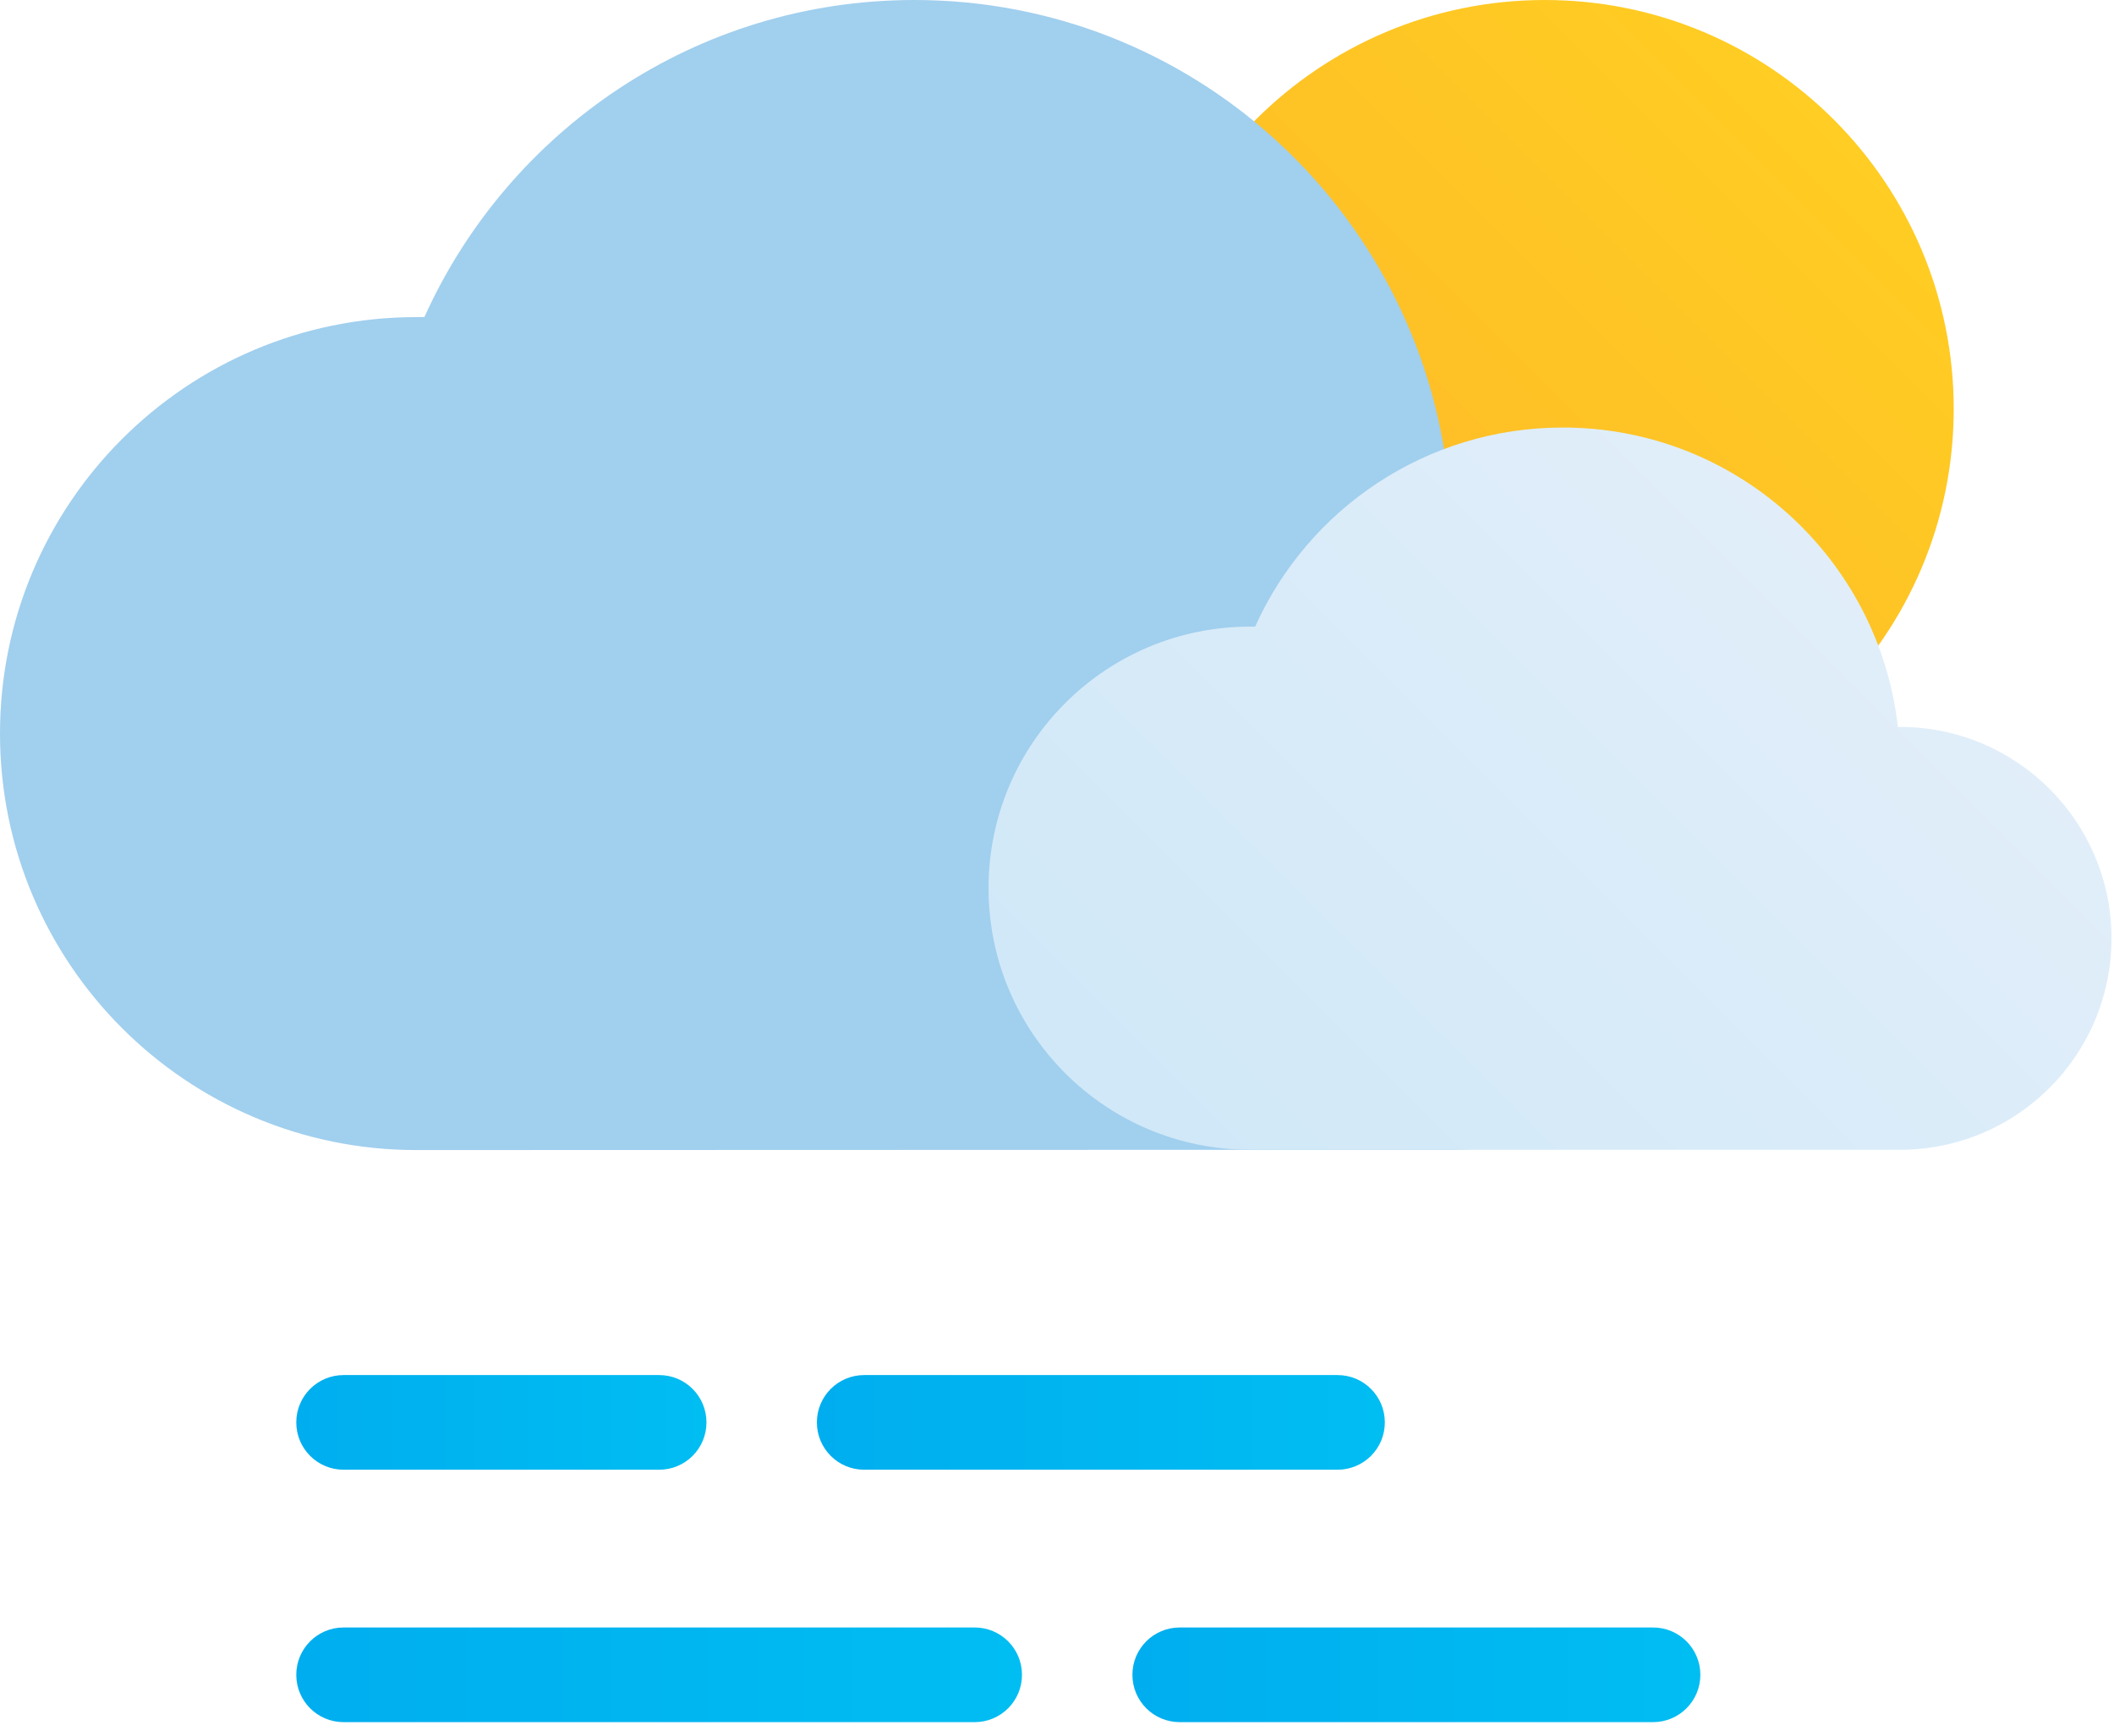
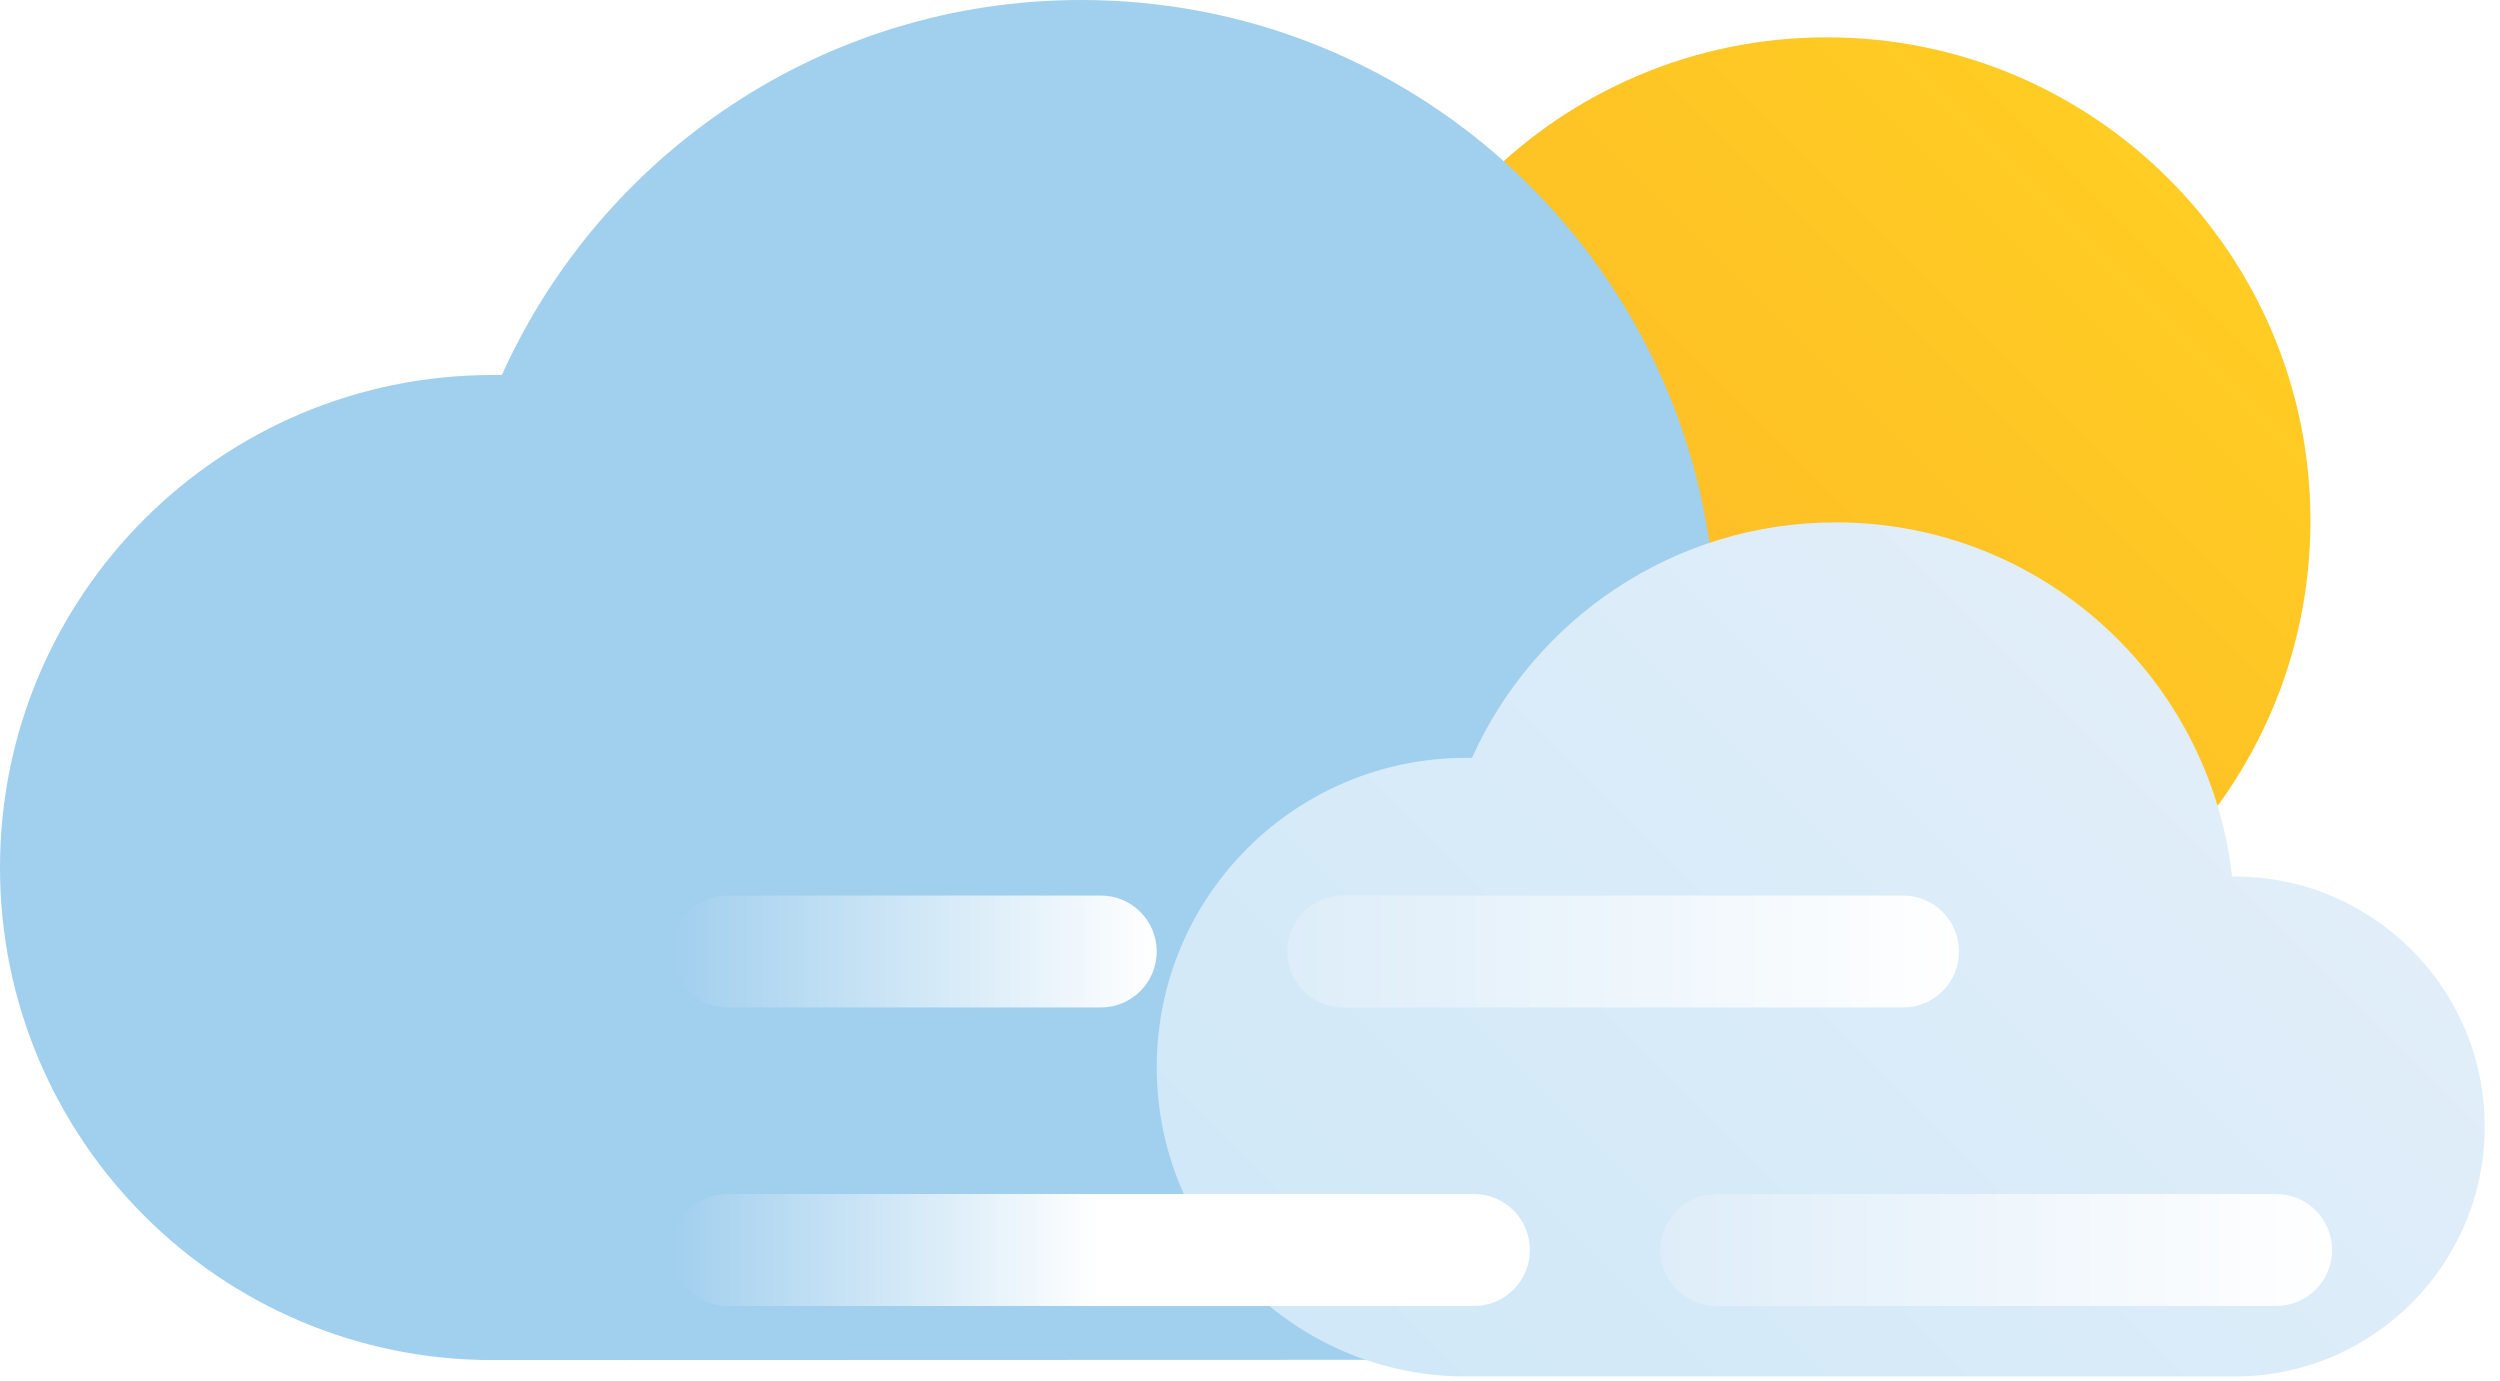
- <svg xmlns="http://www.w3.org/2000/svg" width="67" height="55" viewBox="0 0 67 55" fill="none">
-   <path d="M48.96 25.92C56.118 25.92 61.92 20.118 61.92 12.96C61.92 5.802 56.118 0 48.96 0C41.802 0 36 5.802 36 12.96C36 20.118 41.802 25.92 48.96 25.92Z" fill="url(#paint0_linear_2_412)" />
+ <svg xmlns="http://www.w3.org/2000/svg" width="67" height="37" viewBox="0 0 67 37" fill="none">
+   <path d="M48.96 26.92C56.118 26.92 61.92 21.118 61.92 13.96C61.92 6.802 56.118 1 48.96 1C41.802 1 36 6.802 36 13.96C36 21.118 41.802 26.92 48.96 26.92Z" fill="url(#paint0_linear_2_375)" />
  <path d="M46 36.44C51.89 36.44 56.66 31.67 56.66 25.78C56.66 19.89 51.89 15.12 46 15.12C45.96 15.12 45.93 15.12 45.89 15.12C44.94 6.62 37.73 0 28.98 0C22.06 0 16.12 4.13 13.45 10.05C13.37 10.05 13.28 10.05 13.2 10.05C5.91 10.05 0 15.96 0 23.25C0 30.54 5.91 36.45 13.2 36.45" fill="#A1CFEE" />
-   <path d="M60.22 36.44C63.92 36.44 66.92 33.44 66.92 29.74C66.92 26.04 63.92 23.04 60.22 23.04C60.2 23.04 60.17 23.04 60.15 23.04C59.55 17.7 55.03 13.55 49.53 13.55C45.19 13.55 41.45 16.14 39.78 19.86C39.73 19.86 39.67 19.86 39.62 19.86C35.04 19.86 31.33 23.57 31.33 28.15C31.33 32.73 35.04 36.44 39.62 36.44" fill="url(#paint1_linear_2_412)" />
-   <path d="M20.89 46.581H10.89C10.06 46.581 9.39 45.911 9.39 45.081C9.39 44.251 10.06 43.581 10.89 43.581H20.89C21.72 43.581 22.39 44.251 22.39 45.081C22.39 45.911 21.72 46.581 20.89 46.581Z" fill="url(#paint2_linear_2_412)" />
-   <path d="M42.39 46.581H27.39C26.56 46.581 25.89 45.911 25.89 45.081C25.89 44.251 26.56 43.581 27.39 43.581H42.39C43.22 43.581 43.89 44.251 43.89 45.081C43.89 45.911 43.22 46.581 42.39 46.581Z" fill="url(#paint3_linear_2_412)" />
-   <path d="M30.89 54.581H10.89C10.06 54.581 9.39 53.911 9.39 53.081C9.39 52.251 10.06 51.581 10.89 51.581H30.89C31.72 51.581 32.39 52.251 32.39 53.081C32.39 53.911 31.72 54.581 30.89 54.581Z" fill="url(#paint4_linear_2_412)" />
-   <path d="M52.39 54.581H37.39C36.56 54.581 35.89 53.911 35.89 53.081C35.89 52.251 36.56 51.581 37.39 51.581H52.39C53.22 51.581 53.89 52.251 53.89 53.081C53.89 53.911 53.22 54.581 52.39 54.581Z" fill="url(#paint5_linear_2_412)" />
+   <path d="M59.89 36.89C63.59 36.89 66.59 33.89 66.59 30.19C66.59 26.49 63.59 23.49 59.89 23.49C59.87 23.49 59.84 23.49 59.82 23.49C59.22 18.15 54.7 14 49.2 14C44.86 14 41.12 16.59 39.45 20.31C39.4 20.31 39.34 20.31 39.29 20.31C34.71 20.31 31 24.02 31 28.6C31 33.18 34.71 36.89 39.29 36.89" fill="url(#paint1_linear_2_375)" />
+   <path d="M29.5 27H19.5C18.67 27 18 26.33 18 25.5C18 24.67 18.67 24 19.5 24H29.5C30.33 24 31 24.67 31 25.5C31 26.33 30.33 27 29.5 27Z" fill="url(#paint2_linear_2_375)" />
+   <path d="M51 27H36C35.17 27 34.5 26.33 34.5 25.5C34.5 24.67 35.17 24 36 24H51C51.83 24 52.5 24.67 52.5 25.5C52.5 26.33 51.83 27 51 27Z" fill="url(#paint3_linear_2_375)" />
+   <path d="M39.5 35H19.5C18.67 35 18 34.33 18 33.5C18 32.67 18.67 32 19.5 32H39.5C40.33 32 41 32.67 41 33.5C41 34.33 40.33 35 39.5 35Z" fill="url(#paint4_linear_2_375)" />
+   <path d="M61 35H46C45.17 35 44.5 34.33 44.5 33.5C44.5 32.67 45.17 32 46 32H61C61.83 32 62.5 32.67 62.5 33.5C62.5 34.33 61.83 35 61 35Z" fill="url(#paint5_linear_2_375)" />
  <defs>
-     <linearGradient id="paint0_linear_2_412" x1="39.79" y1="22.13" x2="58.12" y2="3.8" gradientUnits="userSpaceOnUse">
+     <linearGradient id="paint0_linear_2_375" x1="39.79" y1="23.13" x2="58.12" y2="4.8" gradientUnits="userSpaceOnUse">
      <stop stop-color="#FDB728" />
      <stop offset="1" stop-color="#FFCD23" />
    </linearGradient>
-     <linearGradient id="paint1_linear_2_412" x1="38.75" y1="39" x2="59.07" y2="18.67" gradientUnits="userSpaceOnUse">
+     <linearGradient id="paint1_linear_2_375" x1="38.42" y1="39.45" x2="58.74" y2="19.12" gradientUnits="userSpaceOnUse">
      <stop stop-color="#D0E8F8" />
      <stop offset="1" stop-color="#E1EEF9" />
    </linearGradient>
-     <linearGradient id="paint2_linear_2_412" x1="9.39" y1="45.081" x2="22.39" y2="45.081" gradientUnits="userSpaceOnUse">
-       <stop stop-color="#00AEEF" />
-       <stop offset="1" stop-color="#00BDF2" />
+     <linearGradient id="paint2_linear_2_375" x1="18" y1="25.5" x2="31" y2="25.5" gradientUnits="userSpaceOnUse">
+       <stop stop-color="#A1CFEE" />
+       <stop offset="1" stop-color="white" />
    </linearGradient>
-     <linearGradient id="paint3_linear_2_412" x1="25.89" y1="45.081" x2="43.89" y2="45.081" gradientUnits="userSpaceOnUse">
-       <stop stop-color="#00AEEF" />
-       <stop offset="1" stop-color="#00BDF2" />
+     <linearGradient id="paint3_linear_2_375" x1="34.5" y1="25.5" x2="52.5" y2="25.5" gradientUnits="userSpaceOnUse">
+       <stop stop-color="#DDEDF9" />
+       <stop offset="1" stop-color="white" />
    </linearGradient>
-     <linearGradient id="paint4_linear_2_412" x1="9.39" y1="53.081" x2="32.39" y2="53.081" gradientUnits="userSpaceOnUse">
-       <stop stop-color="#00AEEF" />
-       <stop offset="1" stop-color="#00BDF2" />
+     <linearGradient id="paint4_linear_2_375" x1="18" y1="33.5" x2="41" y2="33.5" gradientUnits="userSpaceOnUse">
+       <stop stop-color="#A1CFEE" />
+       <stop offset="0.5" stop-color="white" />
+       <stop offset="1" stop-color="white" />
    </linearGradient>
-     <linearGradient id="paint5_linear_2_412" x1="35.89" y1="53.081" x2="53.89" y2="53.081" gradientUnits="userSpaceOnUse">
-       <stop stop-color="#00AEEF" />
-       <stop offset="1" stop-color="#00BDF2" />
+     <linearGradient id="paint5_linear_2_375" x1="44.5" y1="33.5" x2="62.5" y2="33.5" gradientUnits="userSpaceOnUse">
+       <stop stop-color="#DEEDF9" />
+       <stop offset="1" stop-color="white" />
    </linearGradient>
  </defs>
</svg>
